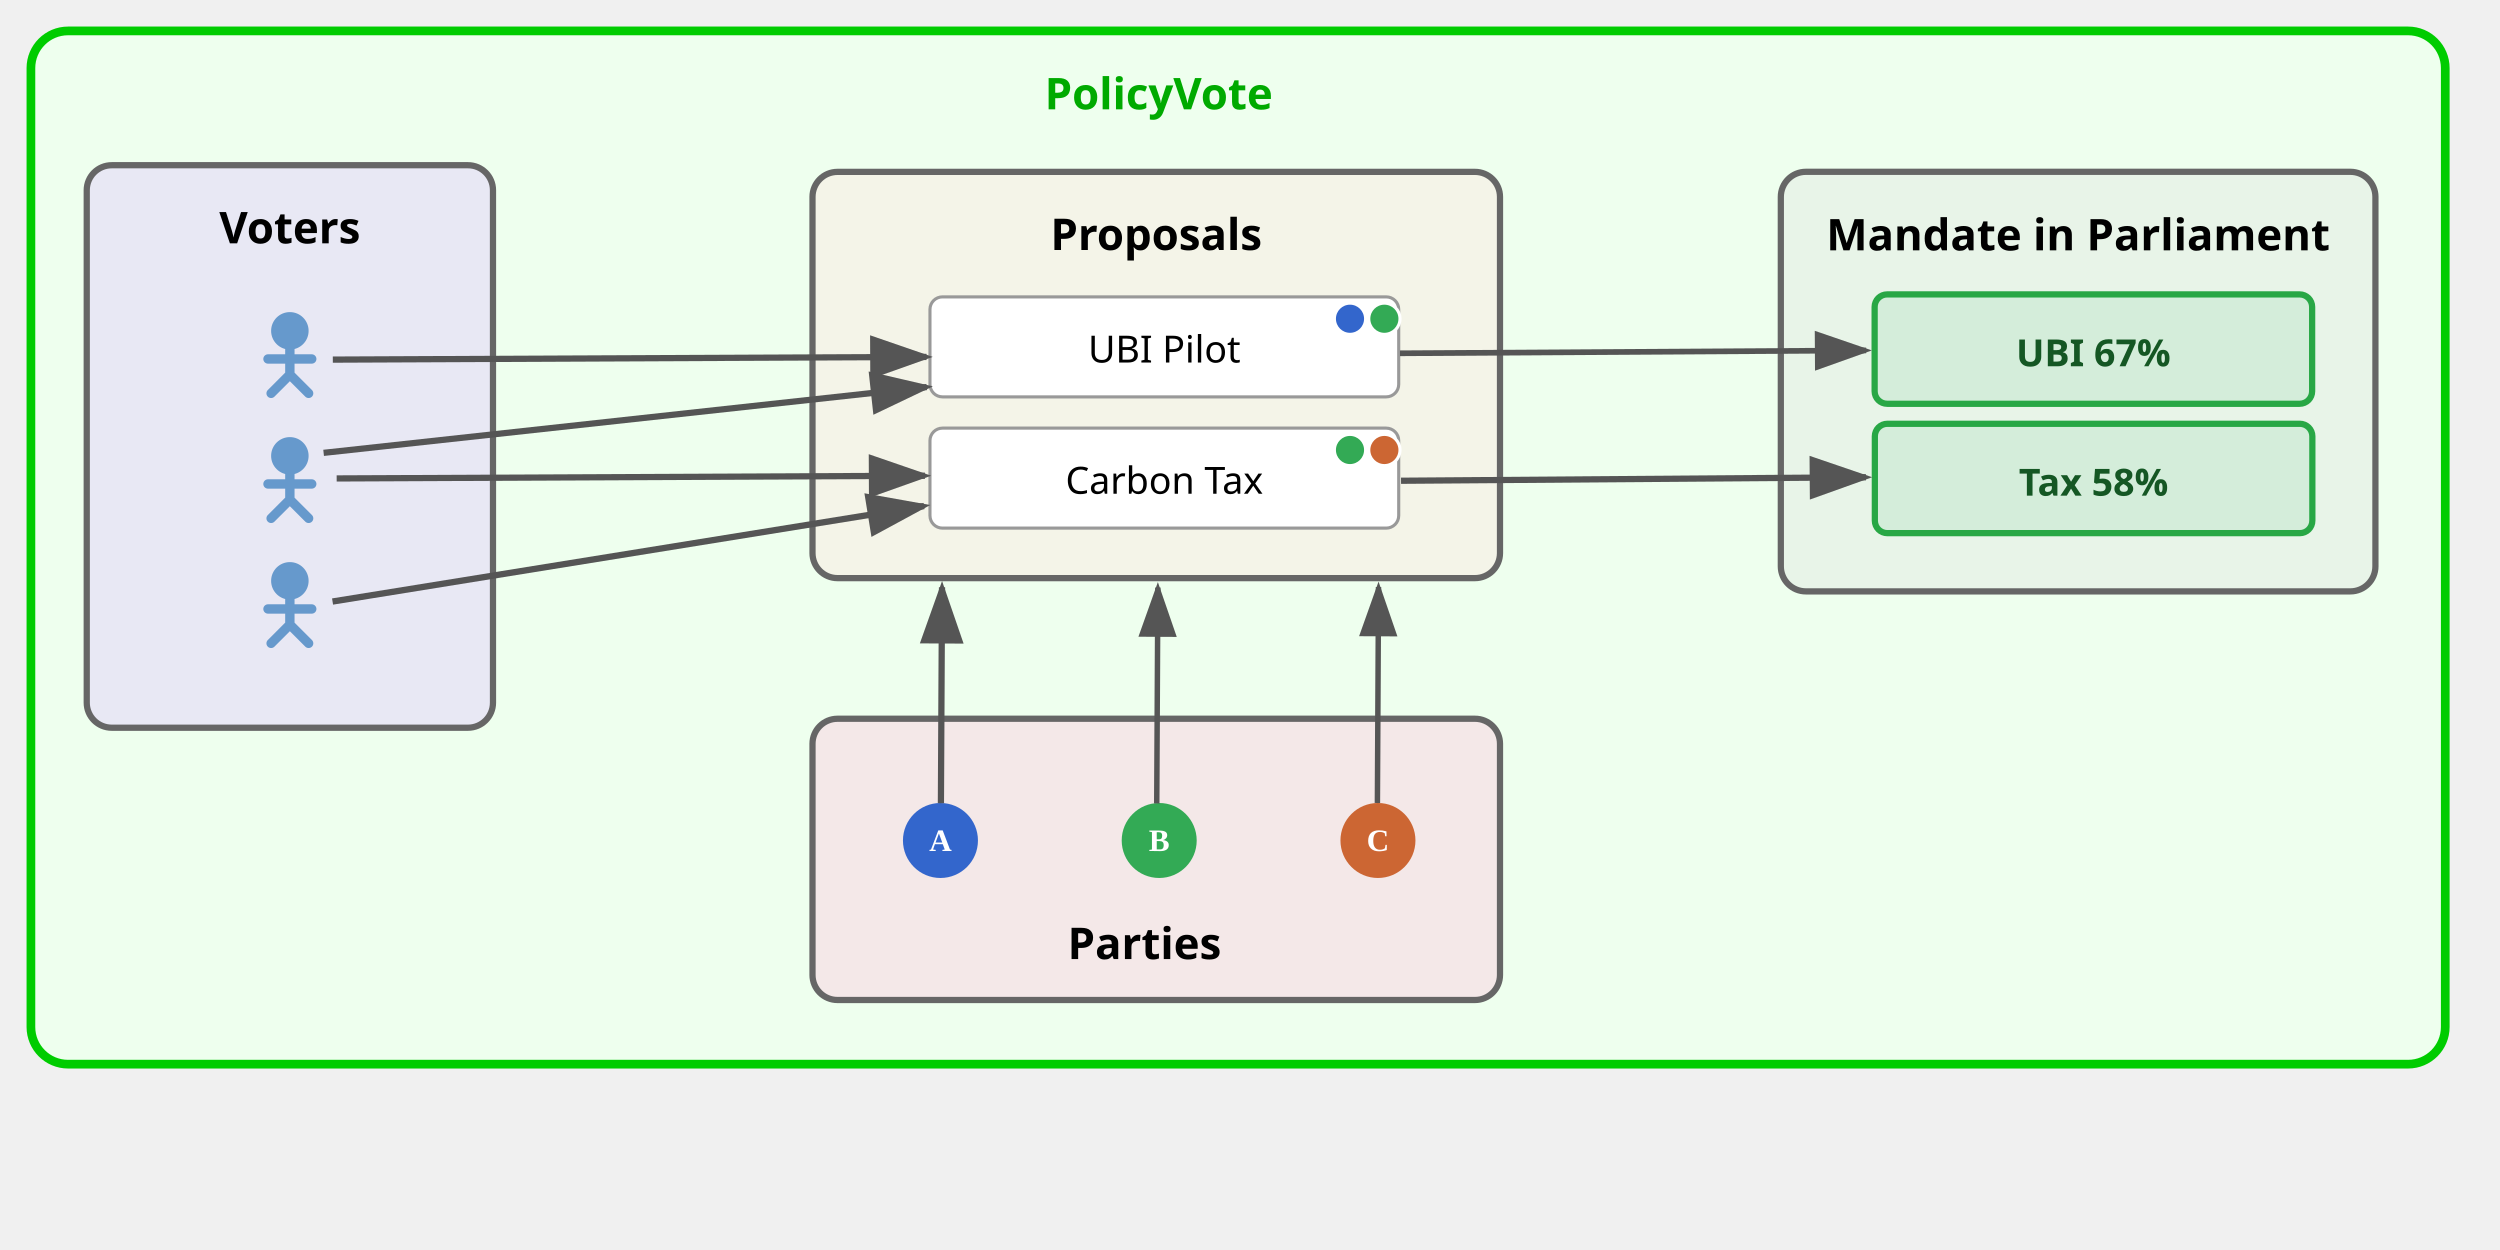
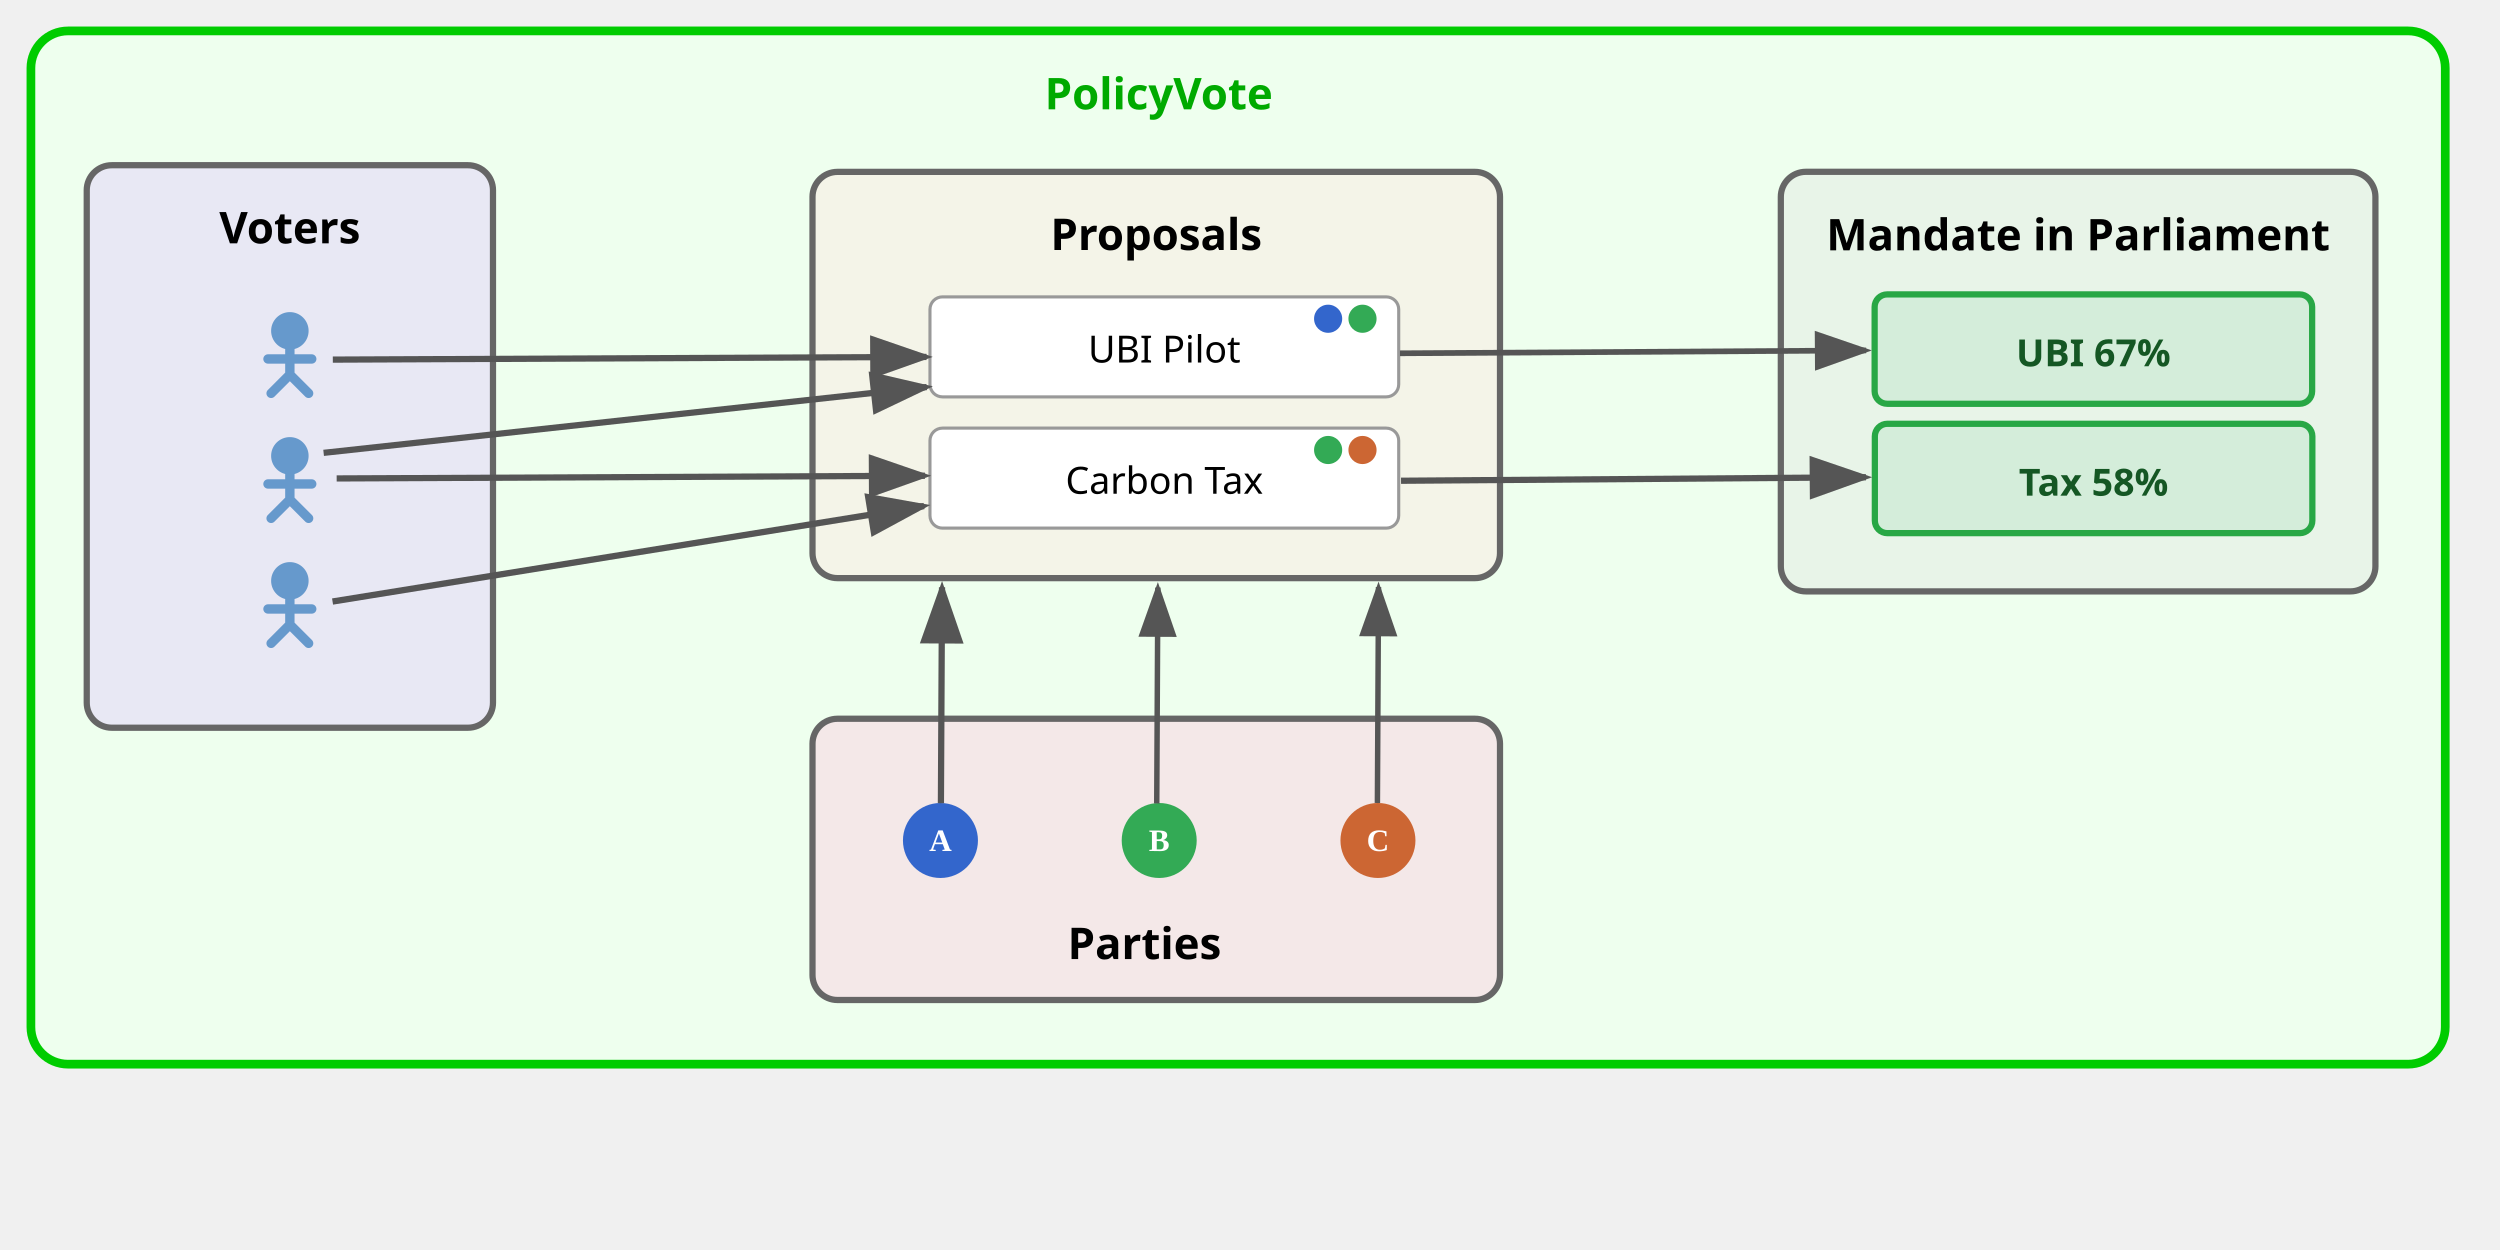
<svg xmlns="http://www.w3.org/2000/svg" viewBox="0 0 800 400" version="1.1" id="svg19">
  <defs id="defs1">
    <style id="style1">
      .box { stroke: #666; stroke-width: 2; }
      .label { font-family: system-ui, sans-serif; font-size: 14px; font-weight: bold; }
      .item { font-family: system-ui, sans-serif; font-size: 12px; }
      .arrow { stroke: #555; stroke-width: 2; fill: none; marker-end: url(#arrowhead); }
    </style>
    <marker id="arrowhead" markerWidth="10" markerHeight="7" refX="9" refY="3.5" orient="auto">
      <polygon points="0 0, 10 3.5, 0 7" fill="#555" id="polygon1" />
    </marker>
    <marker id="arrowhead-2" markerWidth="10" markerHeight="7" refX="9" refY="3.5" orient="auto">
      <polygon points="10,3.5 0,7 0,0 " fill="#555555" id="polygon1-4" />
    </marker>
    <marker id="arrowhead-2-0" markerWidth="10" markerHeight="7" refX="9" refY="3.5" orient="auto">
      <polygon points="0,7 0,0 10,3.5 " fill="#555555" id="polygon1-4-5" />
    </marker>
    <marker id="arrowhead-2-0-3" markerWidth="10" markerHeight="7" refX="9" refY="3.5" orient="auto">
      <polygon points="0,0 10,3.5 0,7 " fill="#555555" id="polygon1-4-5-7" />
    </marker>
    <marker id="arrowhead-2-0-3-3" markerWidth="10" markerHeight="7" refX="9" refY="3.5" orient="auto">
      <polygon points="10,3.5 0,7 0,0 " fill="#555555" id="polygon1-4-5-7-9" />
    </marker>
    <marker id="arrowhead-9" markerWidth="10" markerHeight="7" refX="9" refY="3.5" orient="auto">
      <polygon points="10,3.5 0,7 0,0 " fill="#555555" id="polygon1-9" />
    </marker>
    <marker id="arrowhead-9-2" markerWidth="10" markerHeight="7" refX="9" refY="3.5" orient="auto">
      <polygon points="0,7 0,0 10,3.5 " fill="#555555" id="polygon1-9-3" />
    </marker>
    <marker id="arrowhead-1" markerWidth="10" markerHeight="7" refX="9" refY="3.5" orient="auto">
      <polygon points="10,3.5 0,7 0,0 " fill="#555555" id="polygon1-3" />
    </marker>
    <marker id="arrowhead-1-0" markerWidth="10" markerHeight="7" refX="9" refY="3.5" orient="auto">
      <polygon points="0,7 0,0 10,3.5 " fill="#555555" id="polygon1-3-4" />
    </marker>
    <symbol id="person" viewBox="0 0 30 30">
      <circle cx="15" cy="8" r="6" fill="#6699cc" />
      <path d="M15 14 L15 22 M8 17 L22 17 M15 22 L9 28 M15 22 L21 28" stroke="#6699cc" stroke-width="3" stroke-linecap="round" fill="none" />
    </symbol>
  </defs>
  <rect x="9.893" y="9.893" width="772.588" height="330.643" fill="#eeffee" stroke="#00cc00" stroke-width="2.785" rx="11.886" id="rect1" />
  <text x="370.791" y="34.978" text-anchor="middle" class="label" font-size="18" fill="#00aa00" id="text1">PolicyVote</text>
  <rect x="27.756" y="52.871" width="130" height="180" fill="#e8e8f4" class="box" rx="8" id="rect2" />
  <text x="92.756" y="77.871" text-anchor="middle" class="label" id="text2">Voters</text>
  <use href="#person" x="77.756" y="97.871" width="30" height="30" id="person1" />
  <use href="#person" x="77.756" y="137.871" width="30" height="30" id="person2" />
  <use href="#person" x="77.756" y="177.871" width="30" height="30" id="person3" />
  <rect x="260" y="55" width="220" height="130" fill="#f4f4e8" class="box" rx="8" id="rect4" />
  <text x="370" y="80" text-anchor="middle" class="label" id="text4">Proposals</text>
  <rect x="297.588" y="95" width="150" height="32" fill="#ffffff" stroke="#999999" rx="4" id="rect5" />
  <text x="372.588" y="116" text-anchor="middle" class="item" id="text5">UBI Pilot</text>
-   <circle cx="432" cy="102" r="5" fill="#3366cc" stroke="#fff" stroke-width="1" />
-   <circle cx="443" cy="102" r="5" fill="#33aa55" stroke="#fff" stroke-width="1" />
+   <circle cx="425" cy="102" r="5" fill="#3366cc" stroke="#fff" stroke-width="1" />
+   <circle cx="436" cy="102" r="5" fill="#33aa55" stroke="#fff" stroke-width="1" />
  <rect x="297.588" y="137" width="150" height="32" fill="#ffffff" stroke="#999999" rx="4" id="rect6" />
  <text x="372.588" y="158" text-anchor="middle" class="item" id="text6">Carbon Tax</text>
-   <circle cx="432" cy="144" r="5" fill="#33aa55" stroke="#fff" stroke-width="1" />
-   <circle cx="443" cy="144" r="5" fill="#cc6633" stroke="#fff" stroke-width="1" />
+   <circle cx="425" cy="144" r="5" fill="#33aa55" stroke="#fff" stroke-width="1" />
+   <circle cx="436" cy="144" r="5" fill="#cc6633" stroke="#fff" stroke-width="1" />
  <rect x="260" y="230" width="220" height="90" fill="#f4e8e8" class="box" rx="8" id="rect7" />
  <text x="366.225" y="306.907" text-anchor="middle" class="label" id="text7">Parties</text>
  <circle cx="300.944" cy="268.956" r="12" fill="#3366cc" id="circle7" />
  <text x="300.944" y="268.956" text-anchor="middle" dominant-baseline="central" fill="#ffffff" font-size="10px" font-weight="bold" id="text8">A</text>
  <circle cx="370.944" cy="268.956" r="12" fill="#33aa55" id="circle8" />
  <text x="370.944" y="268.956" text-anchor="middle" dominant-baseline="central" fill="#ffffff" font-size="10px" font-weight="bold" id="text9">B</text>
  <circle cx="440.944" cy="268.956" r="12" fill="#cc6633" id="circle9" />
  <text x="440.944" y="268.956" text-anchor="middle" dominant-baseline="central" fill="#ffffff" font-size="10px" font-weight="bold" id="text10">C</text>
  <rect x="569.864" y="54.979" width="190.271" height="134.265" fill="#e8f4e8" class="box" rx="8.011" id="rect10" />
  <text x="665" y="80.115" text-anchor="middle" class="label" id="text11">Mandate in Parliament</text>
  <g id="g19" transform="translate(2.63941,-1.319705)">
    <rect x="597.244" y="95.528" width="140" height="35" fill="#d4edda" stroke="#28a745" stroke-width="2" rx="4" id="rect11" />
    <text x="667.244" y="118.528" text-anchor="middle" class="item" font-weight="bold" fill="#155724" id="text12">UBI 67%</text>
  </g>
  <g id="g20" transform="translate(-0.6598526,-0.3299263)">
    <rect x="600.611" y="135.94" width="140" height="35" fill="#d4edda" stroke="#28a745" stroke-width="2" rx="4" id="rect12" />
    <text x="670.611" y="158.94" text-anchor="middle" class="item" font-weight="bold" fill="#155724" id="text13">Tax 58%</text>
  </g>
  <path class="arrow" d="m 301.092,257.021 0.355,-69.101" id="path15" />
  <path class="arrow" d="m 370.156,257.117 0.355,-69.101" id="path15-4" style="fill:none;stroke:#555555;stroke-width:1.752;marker-end:url(#arrowhead-1)" />
  <path class="arrow" d="m 440.769,256.952 0.355,-69.101" id="path15-4-0" style="fill:none;stroke:#555555;stroke-width:1.752;marker-end:url(#arrowhead-1-0)" />
  <path class="arrow" d="m 447.989,113.051 149.183,-0.91" id="path18" style="stroke-width:1.823;stroke-dasharray:none" />
  <path class="arrow" d="m 106.502,115.077 189.974,-0.862" id="path18-3" style="fill:none;stroke:#555555;stroke-width:2.002;stroke-dasharray:none;marker-end:url(#arrowhead-2)" />
  <path class="arrow" d="m 448.329,153.841 148.774,-1.114" id="path19" />
  <path class="arrow" d="m 107.733,153.102 188.252,-0.864" id="path20-2" style="fill:none;stroke:#555555;stroke-width:1.995;stroke-dasharray:none;marker-end:url(#arrowhead-2-0)" />
  <path class="arrow" d="M 103.556,144.913 296.544,123.855" id="path20-2-0" style="fill:none;stroke:#555555;stroke-width:1.992;stroke-dasharray:none;marker-end:url(#arrowhead-2-0-3)" />
  <path class="arrow" d="M 106.417,192.488 295.693,161.93" id="path20-2-0-7" style="fill:none;stroke:#555555;stroke-width:2.021;stroke-dasharray:none;marker-end:url(#arrowhead-2-0-3-3)" />
</svg>
